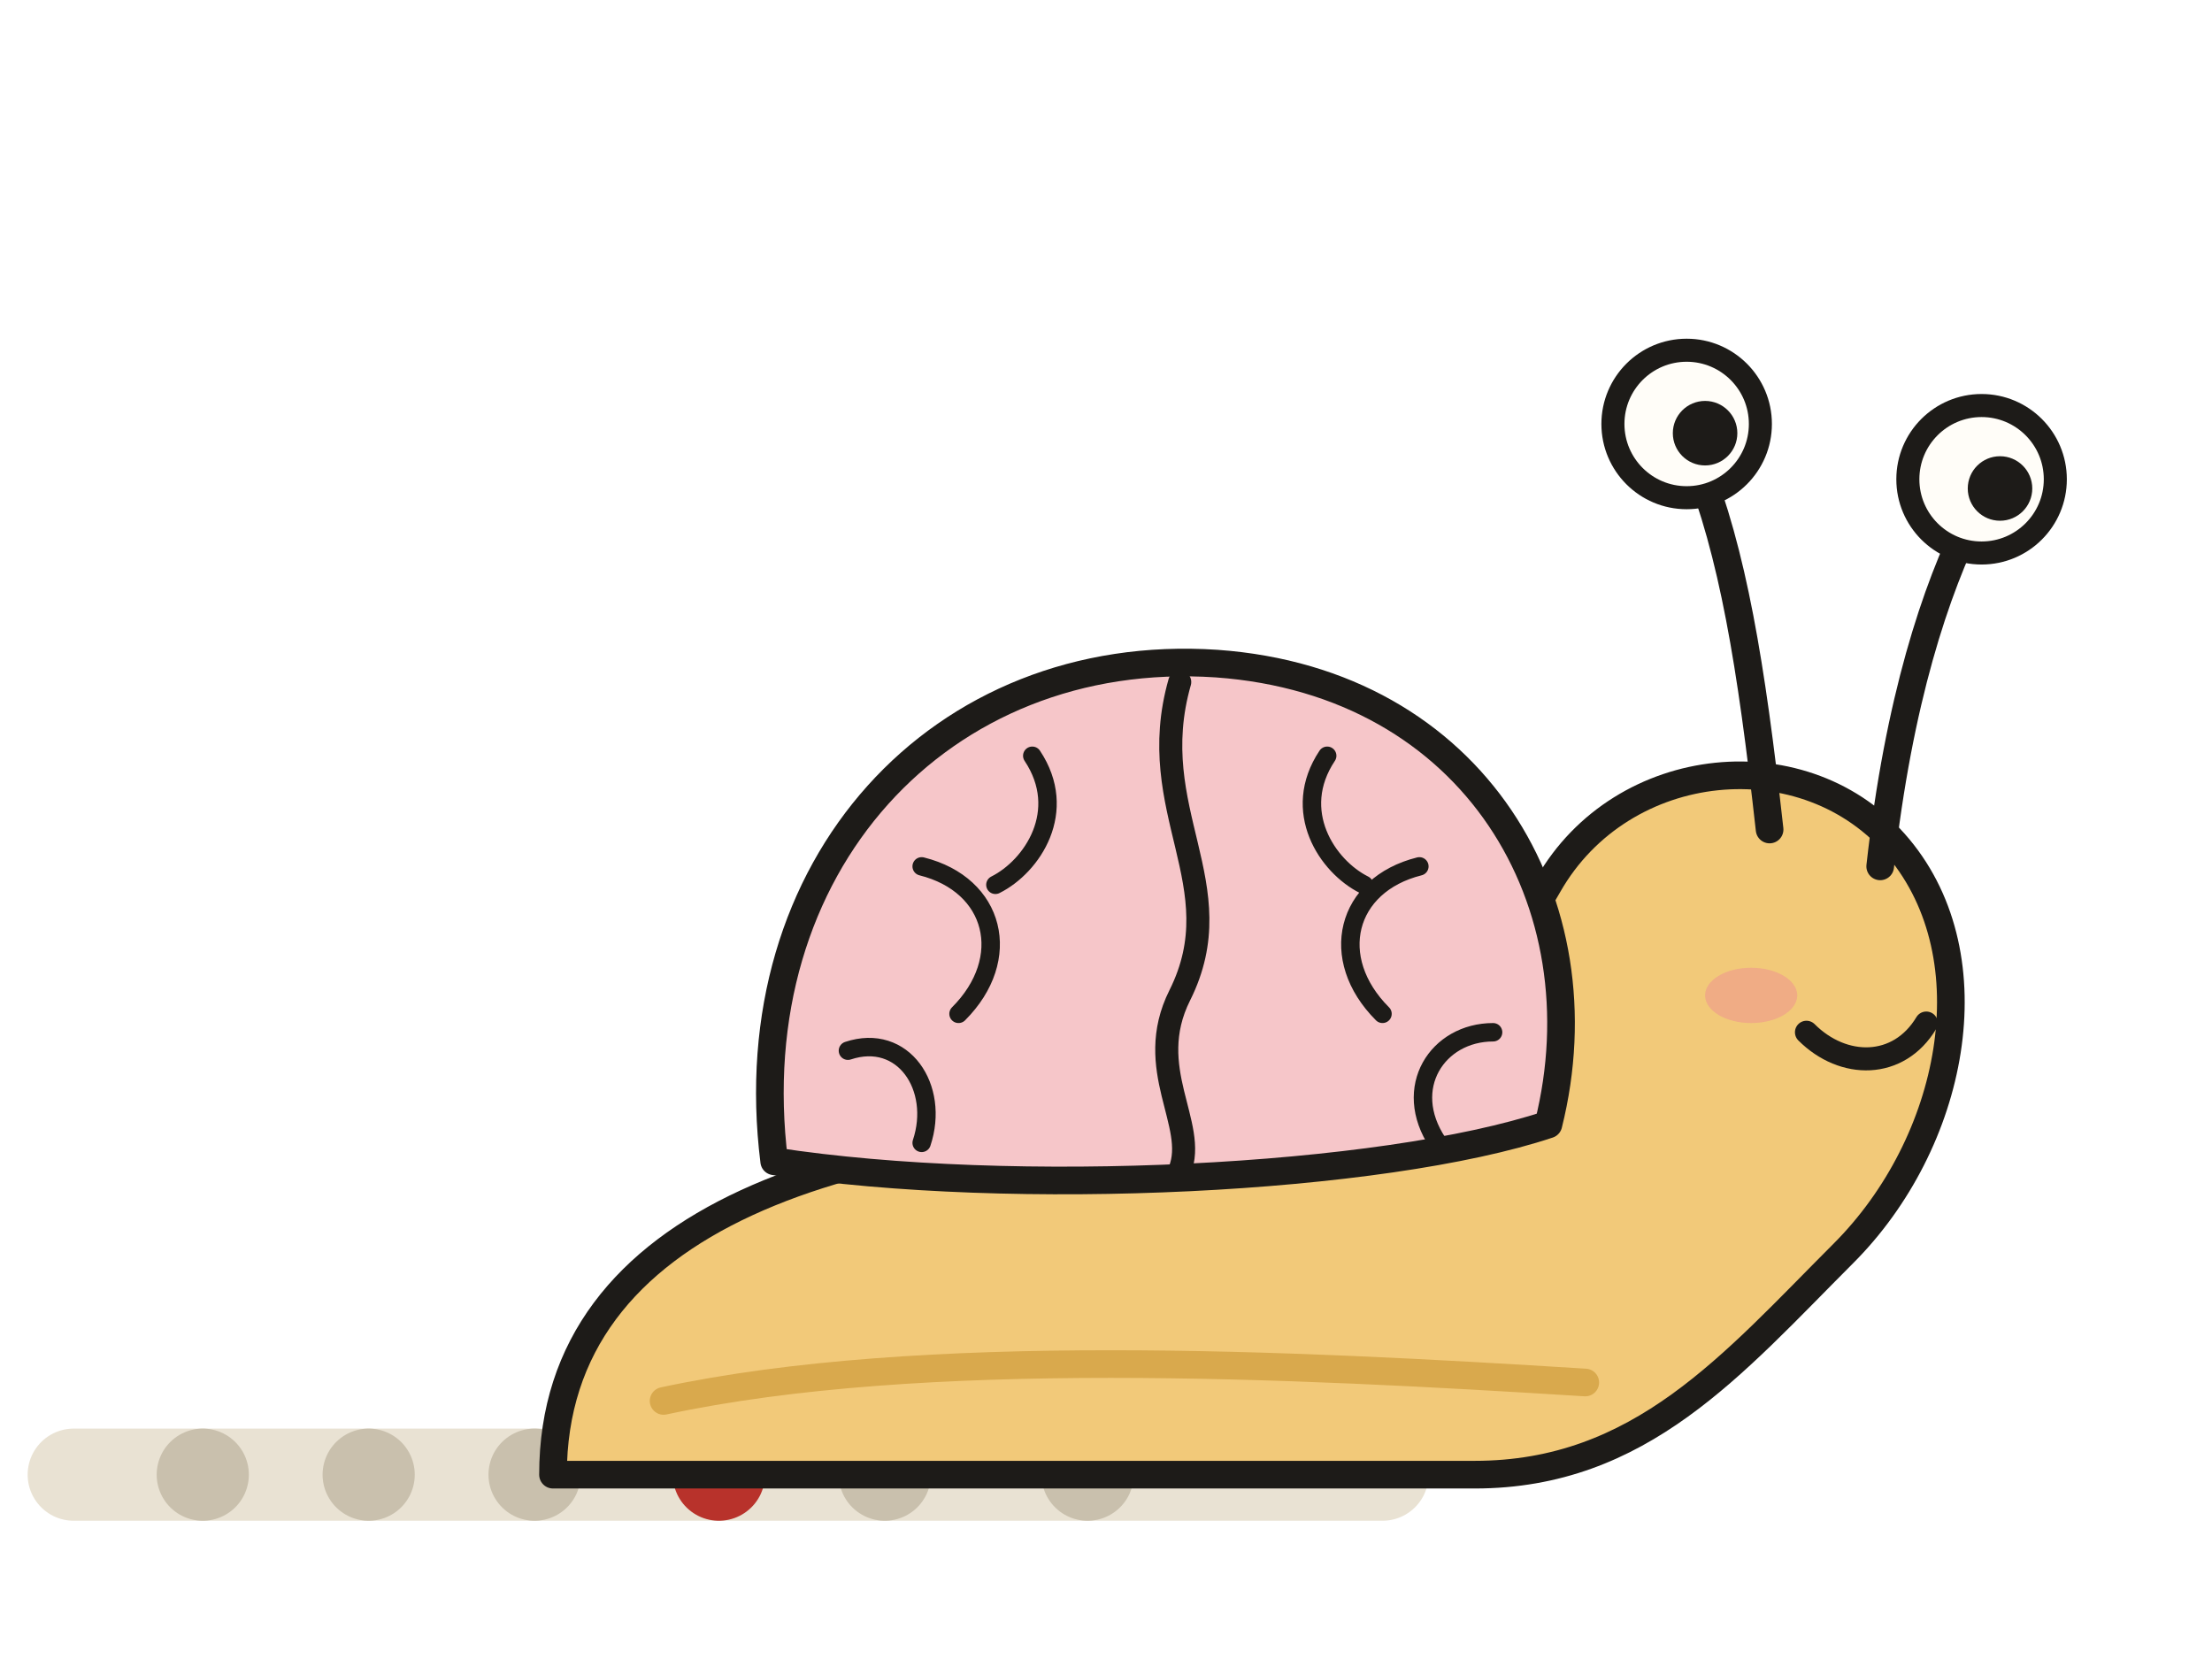
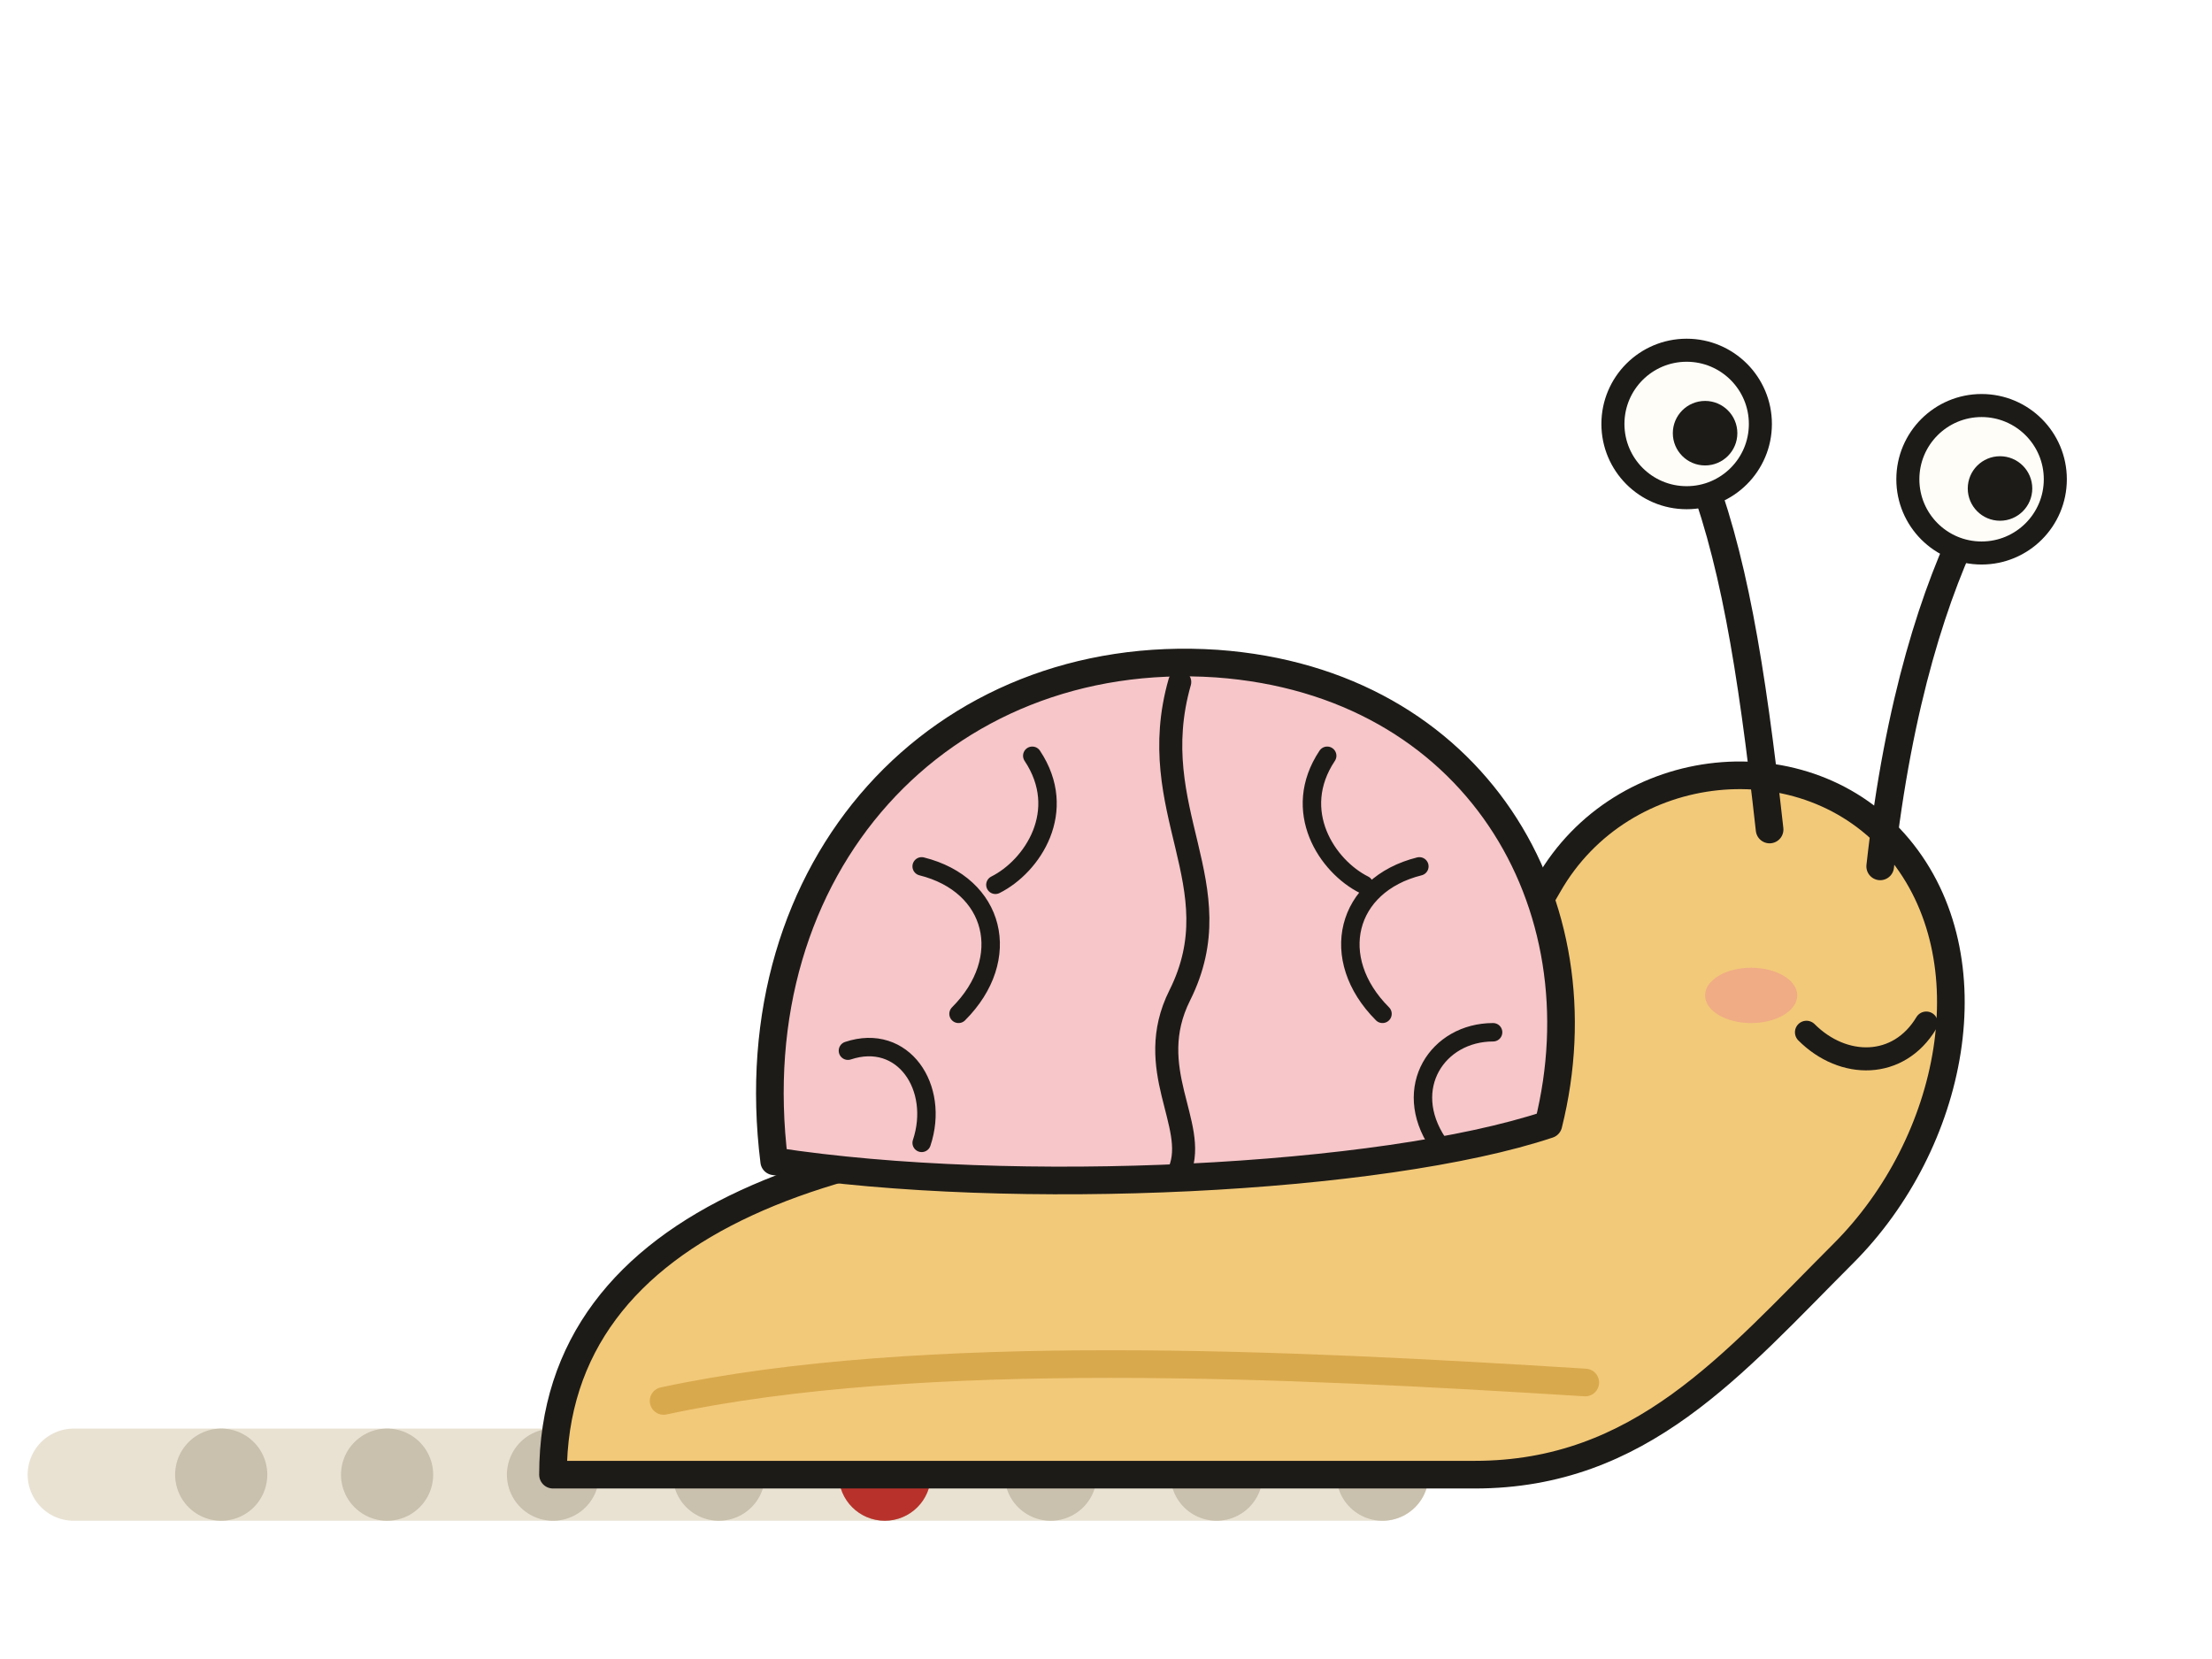
- <svg xmlns="http://www.w3.org/2000/svg" viewBox="0 0 240 180" width="240" height="180" role="img" aria-label="Tracemind's mascot: a slug with a big brain, leaving a trace behind it">
+ <svg xmlns="http://www.w3.org/2000/svg" viewBox="0 0 240 180" width="240" height="180" role="img" aria-label="Tracemind's mascot: a slug with a big brain, crawling and leaving a trace behind it">
+   <style>
+     /* The slug crawls in place: its body stretches and gathers, its head bobs, its eyes look around
+        and blink, and the trace it leaves slides away behind it, one failure (red) among the steps. */
+     .body { transform-box: fill-box; transform-origin: 0% 100%; animation: crawl 1.6s ease-in-out infinite; }
+     .head { animation: bob 1.6s ease-in-out infinite; }
+     .stalk-l { transform-box: fill-box; transform-origin: 50% 100%; animation: look 3.2s ease-in-out infinite; }
+     .stalk-r { transform-box: fill-box; transform-origin: 50% 100%; animation: look 3.2s ease-in-out infinite reverse; }
+     .trail { animation: slide 1.6s linear infinite; }
+     .fail { animation: drift 4.8s linear infinite; }
+     .blink { transform-box: fill-box; transform-origin: 50% 50%; animation: blink 4.8s infinite; }
+     @keyframes crawl { 0%, 100% { transform: scaleX(1) } 50% { transform: scaleX(1.045) } }
+     @keyframes bob { 0%, 100% { transform: translate(0, 0) } 50% { transform: translate(4px, -2px) } }
+     @keyframes look { 0%, 100% { transform: rotate(-4deg) } 50% { transform: rotate(5deg) } }
+     @keyframes slide { from { stroke-dashoffset: 0 } to { stroke-dashoffset: 18 } }
+     @keyframes drift { from { transform: translateX(0) } to { transform: translateX(-72px) } }
+     @keyframes blink { 0%, 92%, 100% { transform: scaleY(1) } 95% { transform: scaleY(0.1) } }
+     @media (prefers-reduced-motion: reduce) { * { animation: none !important } }
+   </style>
  <path d="M8 160 H150" stroke="#e9e2d3" stroke-width="10" stroke-linecap="round" />
-   <path d="M22 160 V160 M40 160 V160 M58 160 V160 M96 160 V160 M118 160 V160" stroke="#c9c0ad" stroke-width="10" stroke-linecap="round" />
-   <path d="M78 160 V160" stroke="#b8322b" stroke-width="10" stroke-linecap="round" />
-   <path d="M60 160 C60 132 92 122 132 122 C150 122 160 110 168 96 C176 82 196 80 206 92 C216 104 212 124 200 136 C188 148 178 160 160 160 Z" fill="#f2c979" stroke="#1d1b18" stroke-width="3" stroke-linejoin="round" />
-   <path d="M72 152 C100 146 140 148 172 150" fill="none" stroke="#d9a94d" stroke-width="3" stroke-linecap="round" />
-   <path d="M84 126 C80 94 102 70 132 72 C160 74 174 98 168 122 C150 128 110 130 84 126 Z" fill="#f6c6c9" stroke="#1d1b18" stroke-width="3" stroke-linejoin="round" />
-   <path d="M128 74 C124 88 134 96 128 108 C124 116 130 122 128 127" fill="none" stroke="#1d1b18" stroke-width="2.5" stroke-linecap="round" />
-   <path d="M100 94 C108 96 110 104 104 110 M154 94 C146 96 144 104 150 110 M92 114 C98 112 102 118 100 124 M162 112 C156 112 152 118 156 124 M112 82 C116 88 112 94 108 96 M144 82 C140 88 144 94 148 96" fill="none" stroke="#1d1b18" stroke-width="2" stroke-linecap="round" />
-   <path d="M192 90 C190 72 188 60 184 50 M204 94 C206 76 210 64 214 56" fill="none" stroke="#1d1b18" stroke-width="3" stroke-linecap="round" />
-   <circle cx="183" cy="46" r="8" fill="#fffdf8" stroke="#1d1b18" stroke-width="2.5" />
-   <circle cx="215" cy="52" r="8" fill="#fffdf8" stroke="#1d1b18" stroke-width="2.5" />
-   <circle cx="185" cy="47" r="3.5" fill="#1d1b18" />
-   <circle cx="217" cy="53" r="3.5" fill="#1d1b18" />
-   <path d="M196 112 C200 116 206 116 209 111" fill="none" stroke="#1d1b18" stroke-width="2.5" stroke-linecap="round" />
-   <ellipse cx="190" cy="108" rx="5" ry="3" fill="#ef9f8a" opacity=".7" />
+   <path class="trail" d="M150 160 H8" stroke="#c9c0ad" stroke-width="10" stroke-linecap="round" stroke-dasharray="0 18" />
+   <circle class="fail" cx="96" cy="160" r="5" fill="#b8322b" />
+   <g class="body">
+     <path d="M60 160 C60 132 92 122 132 122 C150 122 160 110 168 96 C176 82 196 80 206 92 C216 104 212 124 200 136 C188 148 178 160 160 160 Z" fill="#f2c979" stroke="#1d1b18" stroke-width="3" stroke-linejoin="round" />
+     <path d="M72 152 C100 146 140 148 172 150" fill="none" stroke="#d9a94d" stroke-width="3" stroke-linecap="round" />
+     <path d="M84 126 C80 94 102 70 132 72 C160 74 174 98 168 122 C150 128 110 130 84 126 Z" fill="#f6c6c9" stroke="#1d1b18" stroke-width="3" stroke-linejoin="round" />
+     <path d="M128 74 C124 88 134 96 128 108 C124 116 130 122 128 127" fill="none" stroke="#1d1b18" stroke-width="2.5" stroke-linecap="round" />
+     <path d="M100 94 C108 96 110 104 104 110 M154 94 C146 96 144 104 150 110 M92 114 C98 112 102 118 100 124 M162 112 C156 112 152 118 156 124 M112 82 C116 88 112 94 108 96 M144 82 C140 88 144 94 148 96" fill="none" stroke="#1d1b18" stroke-width="2" stroke-linecap="round" />
+   </g>
+   <g class="head">
+     <g class="stalk-l">
+       <path d="M192 90 C190 72 188 60 184 50" fill="none" stroke="#1d1b18" stroke-width="3" stroke-linecap="round" />
+       <circle cx="183" cy="46" r="8" fill="#fffdf8" stroke="#1d1b18" stroke-width="2.5" />
+       <circle class="blink" cx="185" cy="47" r="3.5" fill="#1d1b18" />
+     </g>
+     <g class="stalk-r">
+       <path d="M204 94 C206 76 210 64 214 56" fill="none" stroke="#1d1b18" stroke-width="3" stroke-linecap="round" />
+       <circle cx="215" cy="52" r="8" fill="#fffdf8" stroke="#1d1b18" stroke-width="2.5" />
+       <circle class="blink" cx="217" cy="53" r="3.5" fill="#1d1b18" />
+     </g>
+     <path d="M196 112 C200 116 206 116 209 111" fill="none" stroke="#1d1b18" stroke-width="2.5" stroke-linecap="round" />
+     <ellipse cx="190" cy="108" rx="5" ry="3" fill="#ef9f8a" opacity=".7" />
+   </g>
</svg>
